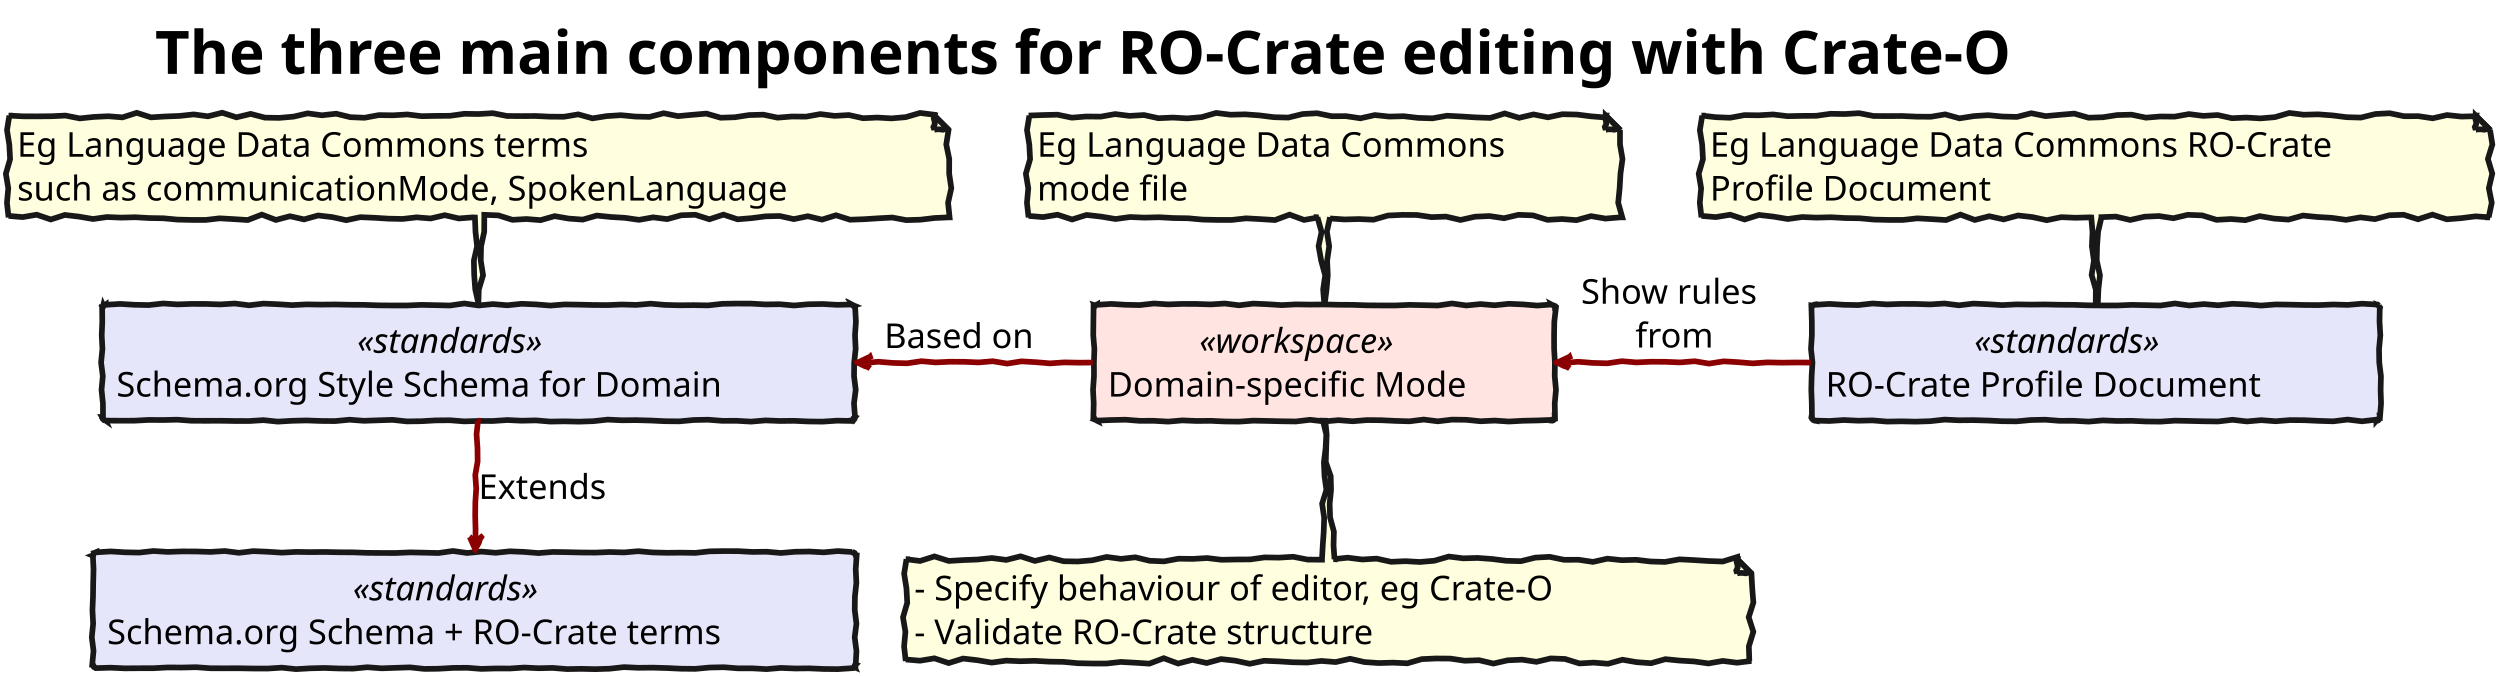
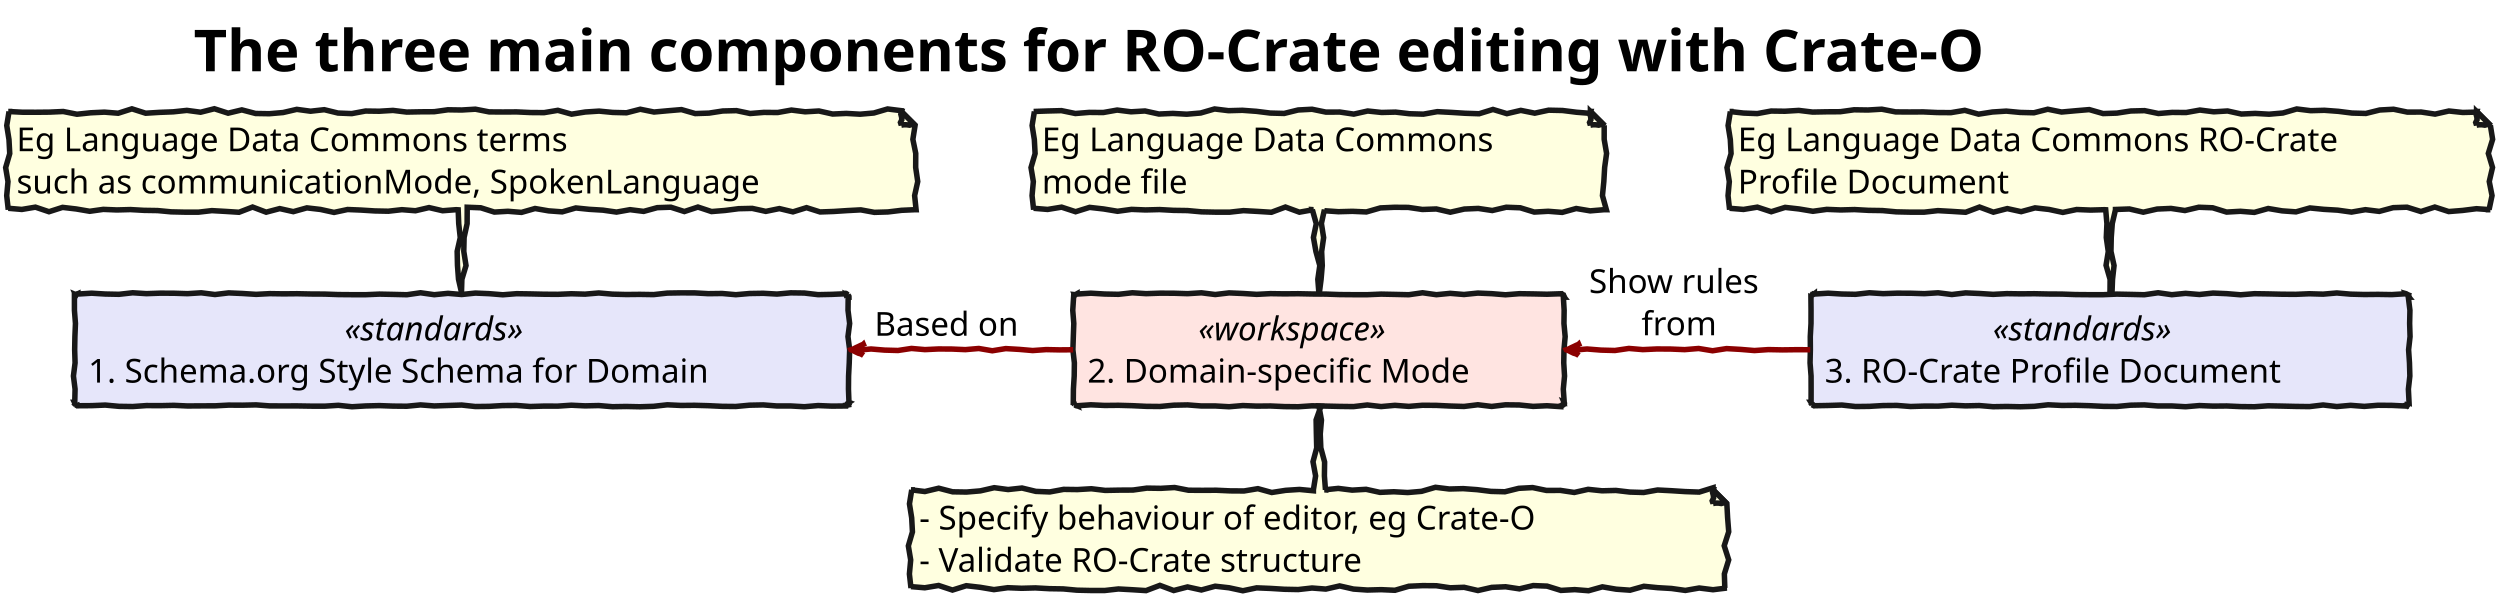
- <svg xmlns="http://www.w3.org/2000/svg" contentStyleType="text/css" height="473px" preserveAspectRatio="none" style="width:1750px;height:473px;background:#FFFFFF;" version="1.1" viewBox="0 0 1750 473" width="1750px" zoomAndPan="magnify">
+ <svg xmlns="http://www.w3.org/2000/svg" contentStyleType="text/css" height="433px" preserveAspectRatio="none" style="width:1814px;height:433px;background:#FFFFFF;" version="1.1" viewBox="0 0 1814 433" width="1814px" zoomAndPan="magnify">
  <defs />
  <g>
-     <text fill="#000000" font-family="Chalkduster" font-size="42" font-weight="bold" lengthAdjust="spacing" textLength="1519" x="108.5" y="51.721">The three main components for RO-Crate editing with Crate-O</text>
+     <text fill="#000000" font-family="Chalkduster" font-size="42" font-weight="bold" lengthAdjust="spacing" textLength="1519" x="140.5" y="51.721">The three main components for RO-Crate editing with Crate-O</text>
    <g id="elem_soss">
-       <polygon fill="#E6E6FA" points="74,213.151,74,213.361,84.038,212.737,94.077,213.344,104.115,213.551,114.154,212.438,124.192,213.073,134.231,212.725,144.269,212.768,154.308,213.083,164.346,212.46,174.385,213.705,184.423,212.521,194.462,212.953,204.5,213.583,214.538,213.065,224.577,213.219,234.615,213.119,244.654,213.33,254.692,213.39,264.731,213.737,274.769,213.822,284.808,213.83,294.846,213.406,304.885,213.615,314.923,213.853,324.962,212.43,335,213.83,345.038,212.855,355.077,213.685,365.115,212.656,375.154,213.083,385.192,213.893,395.231,213.102,405.269,213.256,415.308,213.49,425.346,213.567,435.385,213.147,445.423,213.438,455.462,212.579,465.5,213.435,475.538,213.699,485.577,213.596,495.615,213.764,505.654,212.668,515.692,212.499,525.731,212.53,535.769,213.092,545.808,212.955,555.846,213.833,565.885,212.976,575.923,212.808,585.962,213.379,596,213.151,595.915,212.946,596.287,213.138,596.79,213.644,597.116,213.725,597.508,213.963,597.768,213.883,597.669,213.842,598.013,214.278,598.242,214.666,598.062,214.884,598.324,215.285,598.5,215.651,598.626,215.651,599.152,225.184,598.496,234.716,598.963,244.249,597.946,253.781,597.823,263.313,599.004,272.846,597.783,282.378,598.5,291.911,598.657,291.976,598.417,292.291,598.125,292.584,597.952,292.926,598.056,293.384,597.768,293.679,597.73,293.586,597.49,294.007,596.99,293.801,596.786,294.308,596.415,294.413,596,294.411,596,294.656,585.962,294.458,575.923,295.137,565.885,295.024,555.846,294.58,545.808,294.679,535.769,294.281,525.731,295.127,515.692,294.566,505.654,294.583,495.615,293.803,485.577,294.006,475.538,294.942,465.5,294.841,455.462,294.368,445.423,294.089,435.385,294.192,425.346,293.725,415.308,294.826,405.269,295.15,395.231,294.937,385.192,295.106,375.154,294.274,365.115,294.498,355.077,294.023,345.038,294.695,335,294.658,324.962,294.963,314.923,294.181,304.885,294.276,294.846,294.854,284.808,294.978,274.769,293.898,264.731,294.217,254.692,294.56,244.654,293.8,234.615,294.764,224.577,294.669,214.538,294.31,204.5,294.553,194.462,295.139,184.423,294.098,174.385,294.726,164.346,294.697,154.308,294.527,144.269,294.552,134.231,294.524,124.192,293.787,114.154,294.01,104.115,293.949,94.077,294.475,84.038,294.499,74,294.411,74.021,294.461,73.609,294.175,73.284,294.097,72.924,293.935,72.659,294.003,72.232,293.679,72.364,293.733,71.936,293.263,71.917,292.962,71.615,292.544,71.735,292.301,71.5,291.911,72.109,291.911,72.045,282.378,71.064,272.846,71.964,263.313,70.757,253.781,71.7,244.249,71.201,234.716,71.597,225.184,71.5,215.651,71.574,215.682,71.792,215.358,71.571,214.852,72.086,214.651,72.141,214.26,72.232,213.883,72.278,213.993,72.681,213.967,72.94,213.592,73.315,213.498,73.674,213.363,74,213.151" style="stroke:#181818;stroke-width:4.0;" />
+       <polygon fill="#E6E6FA" points="56.5,213.151,56.5,213.361,66.446,212.737,76.393,213.344,86.339,213.551,96.286,212.438,106.232,213.073,116.179,212.725,126.125,212.768,136.071,213.083,146.018,212.46,155.964,213.705,165.911,212.521,175.857,212.953,185.804,213.583,195.75,213.065,205.696,213.219,215.643,213.119,225.589,213.33,235.536,213.39,245.482,213.737,255.429,213.822,265.375,213.83,275.321,213.406,285.268,213.615,295.214,213.853,305.161,212.43,315.107,213.83,325.054,212.855,335,213.685,344.946,212.656,354.893,213.083,364.839,213.893,374.786,213.102,384.732,213.256,394.679,213.49,404.625,213.567,414.571,213.147,424.518,213.438,434.464,212.579,444.411,213.435,454.357,213.699,464.304,213.596,474.25,213.764,484.196,212.668,494.143,212.499,504.089,212.53,514.036,213.092,523.982,212.955,533.929,213.833,543.875,212.976,553.821,212.808,563.768,213.379,573.714,212.484,583.661,212.632,593.607,213.8,603.554,213.587,613.5,213.151,613.594,213.377,613.812,213.198,614.248,213.542,614.636,213.772,614.854,213.591,615.268,213.883,615.238,213.871,615.453,214.253,615.761,214.674,615.706,214.944,615.996,215.357,616,215.651,615.446,215.651,615.323,225.184,616.504,234.716,615.283,244.249,616.509,253.781,616.207,263.313,615.732,272.846,615.646,282.378,616,291.911,616.141,291.969,615.761,292.226,615.889,292.693,615.39,292.901,615.604,293.404,615.268,293.679,615.33,293.828,614.946,293.901,614.567,293.986,614.3,294.342,613.932,294.453,613.5,294.411,613.5,294.58,603.554,294.679,593.607,294.281,583.661,295.127,573.714,294.566,563.768,294.583,553.821,293.803,543.875,294.006,533.929,294.942,523.982,294.841,514.036,294.368,504.089,294.089,494.143,294.192,484.196,293.725,474.25,294.826,464.304,295.15,454.357,294.937,444.411,295.106,434.464,294.274,424.518,294.498,414.571,294.023,404.625,294.695,394.679,294.658,384.732,294.963,374.786,294.181,364.839,294.276,354.893,294.854,344.946,294.978,335,293.898,325.054,294.217,315.107,294.56,305.161,293.8,295.214,294.764,285.268,294.669,275.321,294.31,265.375,294.553,255.429,295.139,245.482,294.098,235.536,294.726,225.589,294.697,215.643,294.527,205.696,294.552,195.75,294.524,185.804,293.787,175.857,294.01,165.911,293.949,155.964,294.475,146.018,294.499,136.071,294.573,126.125,294.12,116.179,294.343,106.232,294.291,96.286,294.988,86.339,294.837,76.393,293.925,66.446,294.338,56.5,294.411,56.426,294.233,56.183,294.353,55.87,294.305,55.509,294.139,55.03,293.691,54.732,293.679,54.875,293.738,54.357,293.23,54.501,292.997,54.201,292.58,54.176,292.277,54,291.911,54.24,291.911,54.472,282.378,53.28,272.846,54.475,263.313,54.178,253.781,54.355,244.249,54.748,234.716,54.005,225.184,54,215.651,54.054,215.673,54.212,215.325,54.354,214.969,54.439,214.59,54.805,214.328,54.732,213.883,54.654,213.696,55.158,213.911,55.36,213.398,55.724,213.278,56.152,213.31,56.5,213.151" style="stroke:#181818;stroke-width:4.0;" />
      <text fill="#000000" font-family="Chalkduster" font-size="24" font-style="italic" lengthAdjust="spacing" textLength="170" x="250" y="246.992">«standards»</text>
-       <text fill="#000000" font-family="Chalkduster" font-size="24" lengthAdjust="spacing" textLength="507" x="81.5" y="277.622">Schema.org Style Schema for Domain</text>
+       <text fill="#000000" font-family="Chalkduster" font-size="24" lengthAdjust="spacing" textLength="542" x="64" y="277.622">1. Schema.org Style Schema for Domain</text>
    </g>
-     <g id="elem_so">
-       <polygon fill="#E6E6FA" points="67.5,386.411,67.5,386.621,77.481,385.997,87.462,386.604,97.443,386.811,107.424,385.698,117.406,386.333,127.387,385.985,137.368,386.028,147.349,386.343,157.33,385.72,167.311,386.965,177.292,385.781,187.274,386.213,197.255,386.843,207.236,386.325,217.217,386.479,227.198,386.379,237.179,386.59,247.16,386.65,257.142,386.997,267.123,387.082,277.104,387.09,287.085,386.666,297.066,386.875,307.047,387.113,317.028,385.69,327.009,387.09,336.991,386.115,346.972,386.945,356.953,385.916,366.934,386.343,376.915,387.153,386.896,386.362,396.877,386.517,406.858,386.75,416.84,386.827,426.821,386.407,436.802,386.698,446.783,385.839,456.764,386.695,466.745,386.959,476.726,386.856,486.707,387.024,496.689,385.928,506.67,385.759,516.651,385.79,526.632,386.352,536.613,386.215,546.594,387.093,556.576,386.236,566.557,386.068,576.538,386.639,586.519,385.744,596.5,386.411,596.434,386.251,596.936,386.757,597.263,386.838,597.654,387.077,597.873,386.898,598.268,387.143,598.366,387.184,598.596,387.572,598.415,387.79,598.678,388.192,598.892,388.574,599,388.911,599.652,388.911,598.996,398.444,599.463,407.976,598.446,417.509,598.323,427.041,599.504,436.574,598.283,446.106,599.509,455.638,599,465.171,599.064,465.197,598.771,465.49,598.598,465.833,598.702,466.29,598.322,466.547,598.268,466.939,598.343,467.121,597.844,466.915,597.639,467.422,597.269,467.527,596.885,467.6,596.5,467.671,596.5,467.718,586.519,468.397,576.538,468.284,566.557,467.84,556.576,467.939,546.594,467.541,536.613,468.387,526.632,467.826,516.651,467.843,506.67,467.062,496.689,467.266,486.707,468.202,476.726,468.101,466.745,467.628,456.764,467.349,446.783,467.452,436.802,466.985,426.821,468.086,416.84,468.41,406.858,468.197,396.877,468.366,386.896,467.534,376.915,467.758,366.934,467.283,356.953,467.955,346.972,467.918,336.991,468.223,327.009,467.441,317.028,467.536,307.047,468.114,297.066,468.238,287.085,467.158,277.104,467.477,267.123,467.82,257.142,467.06,247.16,468.024,237.179,467.929,227.198,467.57,217.217,467.813,207.236,468.399,197.255,467.358,187.274,467.986,177.292,467.957,167.311,467.787,157.33,467.812,147.349,467.784,137.368,467.047,127.387,467.27,117.406,467.209,107.424,467.735,97.443,467.759,87.462,467.833,77.481,467.38,67.5,467.671,67.491,467.65,67.131,467.487,66.867,467.556,66.494,467.363,66.024,466.935,65.732,466.939,65.71,466.929,65.408,466.511,65.528,466.268,65.48,465.956,65.314,465.594,65,465.171,64.564,465.171,65.464,455.638,64.257,446.106,65.2,436.574,64.701,427.041,65.097,417.509,65.24,407.976,65.472,398.444,65,388.911,64.778,388.819,65.293,388.618,65.348,388.227,65.549,387.896,65.816,387.592,65.732,387.143,65.733,387.145,66.108,387.051,66.467,386.916,66.818,386.765,67.146,386.557,67.5,386.411" style="stroke:#181818;stroke-width:4.0;" />
-       <text fill="#000000" font-family="Chalkduster" font-size="24" font-style="italic" lengthAdjust="spacing" textLength="170" x="247" y="420.252">«standards»</text>
-       <text fill="#000000" font-family="Chalkduster" font-size="24" lengthAdjust="spacing" textLength="514" x="75" y="450.882">Schema.org Schema + RO-Crate terms</text>
-     </g>
-     <g id="elem_GMN5">
+     <g id="elem_GMN3">
      <path d="M6,80.891 L6.561,80.891 L4.895,91.071 L6.515,101.251 L7.066,111.431 L4.098,121.611 L5.793,131.791 L4.863,141.971 L6,152.151 L6,152.151 L6,151.128 L15.848,151.969 L25.697,150.307 L35.545,153.627 L45.394,150.47 L55.242,151.623 L65.091,153.303 L74.939,151.922 L84.788,152.333 L94.636,152.066 L104.485,152.627 L114.333,152.788 L124.182,153.713 L134.03,153.94 L143.879,153.962 L153.727,152.83 L163.576,153.387 L173.424,154.023 L183.273,150.228 L193.121,153.96 L202.97,151.36 L212.818,153.574 L222.667,150.831 L232.515,151.968 L242.364,154.128 L252.212,152.021 L262.061,152.432 L271.909,153.054 L281.758,153.261 L291.606,152.14 L301.454,152.917 L311.303,150.624 L321.151,152.909 L331,152.151 L332.459,152.247 L332.849,162.337 L333.964,172.475 L331.715,182.391 L331.931,192.47 L332.68,202.584 L335,212.801 L334.843,212.791 L335.144,202.658 L338.147,192.704 L336.535,182.445 L336.754,172.307 L338.941,162.299 L339,152.151 L339,150.373 L348.849,150.767 L358.697,153.881 L368.546,153.313 L378.394,154.109 L388.242,151.293 L398.091,153.002 L407.939,153.725 L417.788,150.891 L427.636,151.895 L437.485,152.487 L447.333,153.889 L457.182,152.14 L467.03,153.384 L476.879,150.674 L486.727,150.345 L496.576,153.494 L506.424,150.239 L516.273,153.508 L526.121,152.702 L535.97,151.436 L545.818,151.207 L555.667,153.374 L565.515,151.353 L575.364,153.729 L585.212,150.677 L595.061,153.797 L604.909,153.442 L614.758,152.804 L624.606,152.277 L634.455,154.089 L644.303,153.787 L654.152,152.602 L664,152.151 L664,152.151 L664.715,152.151 L663.653,141.941 L665.91,131.731 L664.413,121.521 L664.46,111.311 L662.378,101.101 L664,90.891 L663.745,90.636 L662.334,89.225 L660.27,87.161 L657.973,84.864 L655.798,82.689 L654,80.891 L654,80.307 L644.031,79.061 L634.062,81.997 L624.092,82.863 L614.123,82.295 L604.154,82.744 L594.185,80.527 L584.215,81.124 L574.246,79.858 L564.277,81.649 L554.308,81.549 L544.338,82.364 L534.369,80.279 L524.4,80.533 L514.431,82.074 L504.462,82.404 L494.492,79.524 L484.523,80.374 L474.554,81.289 L464.585,79.262 L454.615,81.834 L444.646,81.579 L434.677,80.623 L424.708,81.27 L414.738,82.834 L404.769,80.057 L394.8,81.731 L384.831,81.653 L374.861,81.2 L364.892,81.267 L354.923,81.194 L344.954,79.227 L334.985,79.822 L325.015,79.66 L315.046,81.061 L305.077,81.126 L295.108,81.323 L285.139,80.115 L275.169,80.711 L265.2,80.571 L255.231,82.429 L245.262,82.029 L235.292,79.596 L225.323,80.697 L215.354,79.352 L205.385,81.66 L195.415,82.514 L185.446,82.343 L175.477,79.73 L165.508,82.128 L155.538,78.91 L145.569,81.425 L135.6,80.093 L125.631,81.149 L115.662,81.532 L105.692,82.15 L95.723,78.971 L85.754,82.159 L75.785,81.366 L65.815,81.839 L55.846,82.885 L45.877,80.906 L35.908,81.359 L25.939,81.46 L15.969,81.417 L6,80.891 L6,80.891 " fill="#FFFFE0" style="stroke:#181818;stroke-width:4.0;" />
      <path d="M654,80.891 L654.187,80.891 L653.632,82.891 L654.172,84.891 L654.355,86.891 L653.366,88.891 L654,90.891 L654,90.822 L656,90.512 L658,90.55 L660,90.831 L662,90.277 L664,90.891 L664.348,91.239 L661.604,88.495 L659.876,86.767 L658.271,85.163 L655.946,82.837 L654,80.891 " fill="#FFFFE0" style="stroke:#181818;stroke-width:4.0;" />
      <text fill="#000000" font-family="Chalkduster" font-size="24" lengthAdjust="spacing" textLength="480" x="12" y="109.732">Eg Language Data Commons terms</text>
      <text fill="#000000" font-family="Chalkduster" font-size="24" lengthAdjust="spacing" textLength="637" x="12" y="140.362">such as communicationMode, SpokenLanguage</text>
    </g>
    <g id="elem_md">
-       <polygon fill="#FFE4E1" points="768,213.151,768,213.361,777.938,212.737,787.875,213.344,797.812,213.551,807.75,212.438,817.688,213.073,827.625,212.725,837.562,212.768,847.5,213.083,857.438,212.46,867.375,213.705,877.312,212.521,887.25,212.953,897.188,213.583,907.125,213.065,917.062,213.219,927,213.119,936.938,213.33,946.875,213.39,956.812,213.737,966.75,213.822,976.688,213.83,986.625,213.406,996.562,213.615,1006.5,213.853,1016.438,212.43,1026.375,213.83,1036.312,212.855,1046.25,213.685,1056.188,212.656,1066.125,213.083,1076.062,213.893,1086,213.151,1085.994,213.136,1086.367,213.33,1086.75,213.548,1087.114,213.719,1087.414,213.736,1087.768,213.883,1087.856,213.92,1087.738,214.164,1088.148,214.627,1088.376,215.014,1088.491,215.354,1088.5,215.651,1089.113,215.651,1088.017,225.184,1087.848,234.716,1087.879,244.249,1088.441,253.781,1088.303,263.313,1089.181,272.846,1088.325,282.378,1088.5,291.911,1088.394,291.867,1088.424,292.293,1088.002,292.533,1087.901,292.905,1088.114,293.408,1087.768,293.679,1087.823,293.813,1087.508,294.051,1087.02,293.872,1086.748,294.216,1086.429,294.446,1086,294.411,1086,293.938,1076.062,294.315,1066.125,294.537,1056.188,295.063,1046.25,294.407,1036.312,294.873,1026.375,293.857,1016.438,293.734,1006.5,294.914,996.562,293.694,986.625,294.92,976.688,294.618,966.75,294.143,956.812,294.057,946.875,294.87,936.938,294.111,927,295.003,917.062,293.858,907.125,295.028,897.188,294.895,887.25,294.656,877.312,294.458,867.375,295.137,857.438,295.024,847.5,294.58,837.562,294.679,827.625,294.281,817.688,295.127,807.75,294.566,797.812,294.583,787.875,293.803,777.938,294.006,768,294.411,768.068,294.574,767.701,294.397,767.287,294.105,766.898,293.872,766.558,293.758,766.232,293.679,766.021,293.591,766.213,293.378,766.167,293.066,765.955,292.685,765.861,292.353,765.5,291.911,765.363,291.911,765.587,282.378,765.112,272.846,765.784,263.313,765.747,253.781,766.052,244.249,765.27,234.716,765.366,225.184,765.5,215.651,765.637,215.708,765.821,215.37,765.635,214.879,765.88,214.566,766.132,214.256,766.232,213.883,766.154,213.695,766.631,213.846,766.972,213.67,767.28,213.413,767.665,213.341,768,213.151" style="stroke:#181818;stroke-width:4.0;" />
-       <text fill="#000000" font-family="Chalkduster" font-size="24" font-style="italic" lengthAdjust="spacing" textLength="175" x="839.5" y="246.992">«workspace»</text>
-       <text fill="#000000" font-family="Chalkduster" font-size="24" lengthAdjust="spacing" textLength="303" x="775.5" y="277.622">Domain-specific Mode</text>
+       <polygon fill="#FFE4E1" points="781.5,213.151,781.5,213.361,791.529,212.737,801.557,213.344,811.586,213.551,821.614,212.438,831.643,213.073,841.671,212.725,851.7,212.768,861.729,213.083,871.757,212.46,881.786,213.705,891.814,212.521,901.843,212.953,911.871,213.583,921.9,213.065,931.929,213.219,941.957,213.119,951.986,213.33,962.014,213.39,972.043,213.737,982.071,213.822,992.1,213.83,1002.129,213.406,1012.157,213.615,1022.186,213.853,1032.214,212.43,1042.243,213.83,1052.271,212.855,1062.3,213.685,1072.329,212.656,1082.357,213.083,1092.386,213.893,1102.414,213.102,1112.443,213.256,1122.471,213.49,1132.5,213.151,1132.553,213.279,1132.853,213.296,1133.244,213.532,1133.488,213.414,1133.95,213.825,1134.268,213.883,1134.437,213.953,1134.551,214.294,1134.749,214.669,1134.558,214.882,1134.653,215.214,1135,215.651,1134.379,215.651,1134.941,225.184,1134.803,234.716,1135.681,244.249,1134.825,253.781,1134.657,263.313,1135.228,272.846,1134.333,282.378,1135,291.911,1134.84,291.845,1135.053,292.347,1134.841,292.673,1134.787,293.065,1134.315,293.284,1134.268,293.679,1134.309,293.777,1133.989,294.007,1133.5,293.826,1133.195,294.088,1132.87,294.303,1132.5,294.411,1132.5,295.063,1122.471,294.407,1112.443,294.873,1102.414,293.857,1092.386,293.734,1082.357,294.914,1072.329,293.694,1062.3,294.92,1052.271,294.618,1042.243,294.143,1032.214,294.057,1022.186,294.87,1012.157,294.111,1002.129,295.003,992.1,293.858,982.071,295.028,972.043,294.895,962.014,294.656,951.986,294.458,941.957,295.137,931.929,295.024,921.9,294.58,911.871,294.679,901.843,294.281,891.814,295.127,881.786,294.566,871.757,294.583,861.729,293.803,851.7,294.006,841.671,294.942,831.643,294.841,821.614,294.368,811.586,294.089,801.557,294.192,791.529,293.725,781.5,294.411,781.553,294.538,781.241,294.492,780.86,294.28,780.528,294.185,780.068,293.783,779.732,293.679,779.759,293.69,779.466,293.276,779.527,293.008,779.369,292.649,779.317,292.335,779,291.911,778.77,291.911,778.866,282.378,779.443,272.846,779.567,263.313,778.487,253.781,778.806,244.249,779.149,234.716,778.389,225.184,779,215.651,779.109,215.696,779.226,215.331,779.262,214.931,779.483,214.609,779.81,214.33,779.732,213.883,779.692,213.787,780.126,213.834,780.476,213.679,780.808,213.48,781.164,213.341,781.5,213.151" style="stroke:#181818;stroke-width:4.0;" />
+       <text fill="#000000" font-family="Chalkduster" font-size="24" font-style="italic" lengthAdjust="spacing" textLength="175" x="869.5" y="246.992">«workspace»</text>
+       <text fill="#000000" font-family="Chalkduster" font-size="24" lengthAdjust="spacing" textLength="336" x="789" y="277.622">2. Domain-specific Mode</text>
    </g>
-     <g id="elem_GMN9">
-       <path d="M720,80.891 L720.561,80.891 L718.895,91.071 L720.515,101.251 L721.066,111.431 L718.098,121.611 L719.793,131.791 L718.863,141.971 L720,152.151 L720,152.151 L720,151.128 L730.15,151.969 L740.3,150.307 L750.45,153.627 L760.6,150.47 L770.75,151.623 L780.9,153.303 L791.05,151.922 L801.2,152.333 L811.35,152.066 L821.5,152.627 L831.65,152.788 L841.8,153.713 L851.95,153.94 L862.1,153.962 L872.25,152.83 L882.4,153.387 L892.55,154.023 L902.7,150.228 L912.85,153.96 L923,152.151 L922.211,152.099 L925.087,162.353 L923.016,172.281 L924.818,182.464 L927.64,192.714 L926.204,202.684 L927,212.801 L927.28,212.82 L928.568,202.752 L929.441,192.657 L928.99,182.475 L930.431,172.418 L928.81,162.159 L931,152.151 L931,152.909 L941.15,153.613 L951.3,153.336 L961.45,153.786 L971.6,150.863 L981.75,150.412 L991.9,150.494 L1002.05,151.994 L1012.2,151.627 L1022.35,153.968 L1032.5,151.685 L1042.65,151.236 L1052.8,152.76 L1062.95,150.373 L1073.1,150.767 L1083.25,153.881 L1093.4,153.313 L1103.55,154.109 L1113.7,151.293 L1123.85,153.002 L1134,152.151 L1134,152.151 L1135.574,152.151 L1132.74,141.941 L1133.744,131.731 L1134.336,121.521 L1135.738,111.311 L1133.989,101.101 L1134,90.891 L1134.291,91.182 L1131.652,88.543 L1129.574,86.466 L1128.316,85.208 L1125.549,82.441 L1124,80.891 L1124,82.248 L1113.9,81.442 L1103.8,80.177 L1093.7,79.948 L1083.6,82.115 L1073.5,80.093 L1063.4,82.469 L1053.3,79.417 L1043.2,82.538 L1033.1,82.183 L1023,81.544 L1012.9,81.017 L1002.8,82.829 L992.7,82.527 L982.6,81.343 L972.5,81.606 L962.4,80.544 L952.3,82.802 L942.2,81.304 L932.1,81.351 L922,79.269 L911.9,79.811 L901.8,82.306 L891.7,82.037 L881.6,80.777 L871.5,80.032 L861.4,80.307 L851.3,79.061 L841.2,81.997 L831.1,82.863 L821,82.295 L810.9,82.744 L800.8,80.527 L790.7,81.124 L780.6,79.858 L770.5,81.649 L760.4,81.549 L750.3,82.364 L740.2,80.279 L730.1,80.533 L720,80.891 L720,80.891 " fill="#FFFFE0" style="stroke:#181818;stroke-width:4.0;" />
-       <path d="M1124,80.891 L1124.187,80.891 L1123.632,82.891 L1124.172,84.891 L1124.355,86.891 L1123.366,88.891 L1124,90.891 L1124,90.822 L1126,90.512 L1128,90.55 L1130,90.831 L1132,90.277 L1134,90.891 L1134.348,91.239 L1131.604,88.495 L1129.876,86.767 L1128.272,85.163 L1125.946,82.837 L1124,80.891 " fill="#FFFFE0" style="stroke:#181818;stroke-width:4.0;" />
-       <text fill="#000000" font-family="Chalkduster" font-size="24" lengthAdjust="spacing" textLength="393" x="726" y="109.732">Eg Language Data Commons</text>
-       <text fill="#000000" font-family="Chalkduster" font-size="24" lengthAdjust="spacing" textLength="135" x="726" y="140.362">mode file</text>
+     <g id="elem_GMN7">
+       <path d="M750,80.891 L750.561,80.891 L748.895,91.071 L750.515,101.251 L751.066,111.431 L748.098,121.611 L749.793,131.791 L748.863,141.971 L750,152.151 L750,152.151 L750,151.128 L760.15,151.969 L770.3,150.307 L780.45,153.627 L790.6,150.47 L800.75,151.623 L810.9,153.303 L821.05,151.922 L831.2,152.333 L841.35,152.066 L851.5,152.627 L861.65,152.788 L871.8,153.713 L881.95,153.94 L892.1,153.962 L902.25,152.83 L912.4,153.387 L922.55,154.023 L932.7,150.228 L942.85,153.96 L953,152.151 L952.211,152.099 L955.087,162.353 L953.016,172.281 L954.818,182.464 L957.64,192.714 L956.204,202.684 L957,212.801 L957.28,212.82 L958.568,202.752 L959.441,192.657 L958.99,182.475 L960.431,172.418 L958.81,162.159 L961,152.151 L961,152.909 L971.15,153.613 L981.3,153.336 L991.45,153.786 L1001.6,150.863 L1011.75,150.412 L1021.9,150.494 L1032.05,151.994 L1042.2,151.627 L1052.35,153.968 L1062.5,151.685 L1072.65,151.236 L1082.8,152.76 L1092.95,150.373 L1103.1,150.767 L1113.25,153.881 L1123.4,153.313 L1133.55,154.109 L1143.7,151.293 L1153.85,153.002 L1164,152.151 L1164,152.151 L1165.574,152.151 L1162.74,141.941 L1163.744,131.731 L1164.336,121.521 L1165.738,111.311 L1163.989,101.101 L1164,90.891 L1164.291,91.182 L1161.652,88.543 L1159.574,86.466 L1158.316,85.208 L1155.549,82.441 L1154,80.891 L1154,82.248 L1143.9,81.442 L1133.8,80.177 L1123.7,79.948 L1113.6,82.115 L1103.5,80.093 L1093.4,82.469 L1083.3,79.417 L1073.2,82.538 L1063.1,82.183 L1053,81.544 L1042.9,81.017 L1032.8,82.829 L1022.7,82.527 L1012.6,81.343 L1002.5,81.606 L992.4,80.544 L982.3,82.802 L972.2,81.304 L962.1,81.351 L952,79.269 L941.9,79.811 L931.8,82.306 L921.7,82.037 L911.6,80.777 L901.5,80.032 L891.4,80.307 L881.3,79.061 L871.2,81.997 L861.1,82.863 L851,82.295 L840.9,82.744 L830.8,80.527 L820.7,81.124 L810.6,79.858 L800.5,81.649 L790.4,81.549 L780.3,82.364 L770.2,80.279 L760.1,80.533 L750,80.891 L750,80.891 " fill="#FFFFE0" style="stroke:#181818;stroke-width:4.0;" />
+       <path d="M1154,80.891 L1154.187,80.891 L1153.632,82.891 L1154.172,84.891 L1154.355,86.891 L1153.366,88.891 L1154,90.891 L1154,90.822 L1156,90.512 L1158,90.55 L1160,90.831 L1162,90.277 L1164,90.891 L1164.348,91.239 L1161.604,88.495 L1159.876,86.767 L1158.272,85.163 L1155.946,82.837 L1154,80.891 " fill="#FFFFE0" style="stroke:#181818;stroke-width:4.0;" />
+       <text fill="#000000" font-family="Chalkduster" font-size="24" lengthAdjust="spacing" textLength="393" x="756" y="109.732">Eg Language Data Commons</text>
+       <text fill="#000000" font-family="Chalkduster" font-size="24" lengthAdjust="spacing" textLength="135" x="756" y="140.362">mode file</text>
    </g>
-     <g id="elem_GMN12">
-       <path d="M634,391.411 L634.561,391.411 L632.895,401.591 L634.515,411.771 L635.066,421.951 L632.098,432.131 L633.793,442.311 L632.863,452.491 L634,462.671 L634,462.671 L634,461.648 L644.034,462.489 L654.068,460.827 L664.102,464.147 L674.136,460.99 L684.169,462.143 L694.203,463.823 L704.237,462.442 L714.271,462.853 L724.305,462.586 L734.339,463.147 L744.373,463.308 L754.407,464.233 L764.441,464.46 L774.475,464.482 L784.509,463.35 L794.542,463.907 L804.576,464.543 L814.61,460.748 L824.644,464.48 L834.678,461.88 L844.712,464.094 L854.746,461.351 L864.78,462.488 L874.814,464.648 L884.847,462.541 L894.881,462.952 L904.915,463.574 L914.949,463.781 L924.983,462.66 L935.017,463.437 L945.051,461.144 L955.085,463.429 L965.119,464.133 L975.153,463.856 L985.186,464.306 L995.22,461.383 L1005.254,460.932 L1015.288,461.014 L1025.322,462.514 L1035.356,462.147 L1045.39,464.488 L1055.424,462.205 L1065.458,461.756 L1075.492,463.279 L1085.525,460.893 L1095.559,461.286 L1105.593,464.401 L1115.627,463.833 L1125.661,464.63 L1135.695,461.813 L1145.729,463.522 L1155.763,464.245 L1165.797,461.411 L1175.831,462.415 L1185.864,463.007 L1195.898,464.409 L1205.932,462.66 L1215.966,463.904 L1226,462.671 L1226,462.671 L1224.523,462.671 L1224.194,452.461 L1227.343,442.251 L1224.088,432.041 L1227.357,421.831 L1226.551,411.621 L1226,401.411 L1225.832,401.243 L1223.778,399.189 L1222.288,397.7 L1219.812,395.223 L1218.372,393.783 L1216,391.411 L1216,389.937 L1205.907,393.058 L1195.814,392.703 L1185.72,392.064 L1175.627,391.537 L1165.534,393.349 L1155.441,393.047 L1145.348,391.863 L1135.254,392.126 L1125.161,391.064 L1115.068,393.322 L1104.975,391.824 L1094.881,391.871 L1084.788,389.789 L1074.695,390.331 L1064.602,392.827 L1054.509,392.557 L1044.415,391.297 L1034.322,390.552 L1024.229,390.827 L1014.136,389.581 L1004.043,392.517 L993.949,393.383 L983.856,392.815 L973.763,393.264 L963.67,391.047 L953.576,391.644 L943.483,390.378 L933.39,391.411 L934.146,391.456 L933.478,381.759 L933.722,372.115 L931.072,362.302 L930.756,352.626 L931.726,343.026 L931.486,333.354 L928.043,323.494 L928.322,313.853 L928.666,304.216 L927.7,294.501 L926.072,294.462 L928.411,304.215 L927.926,313.9 L926.738,323.568 L927.155,333.274 L928.488,343.002 L925.48,352.627 L926.923,362.358 L926.614,372.047 L925.93,381.728 L925.39,391.411 L925.39,391.787 L915.342,391.714 L905.294,389.747 L895.246,390.342 L885.198,390.18 L875.15,391.581 L865.102,391.646 L855.054,391.842 L845.007,390.635 L834.959,391.231 L824.911,391.091 L814.863,392.949 L804.815,392.549 L794.767,390.116 L784.719,391.217 L774.671,389.872 L764.623,392.18 L754.575,393.034 L744.527,392.863 L734.479,390.25 L724.431,392.648 L714.383,389.43 L704.336,391.945 L694.288,390.613 L684.24,391.669 L674.192,392.052 L664.144,392.67 L654.096,389.491 L644.048,392.679 L634,391.411 L634,391.411 " fill="#FFFFE0" style="stroke:#181818;stroke-width:4.0;" />
-       <path d="M1216,391.411 L1216.187,391.411 L1215.632,393.411 L1216.172,395.411 L1216.355,397.411 L1215.366,399.411 L1216,401.411 L1216,401.342 L1218,401.032 L1220,401.07 L1222,401.351 L1224,400.797 L1226,401.411 L1226.348,401.759 L1223.604,399.015 L1221.876,397.287 L1220.272,395.683 L1217.946,393.357 L1216,391.411 " fill="#FFFFE0" style="stroke:#181818;stroke-width:4.0;" />
-       <text fill="#000000" font-family="Chalkduster" font-size="24" lengthAdjust="spacing" textLength="571" x="640" y="420.252">- Specify behaviour of editor, eg Crate-O</text>
-       <text fill="#000000" font-family="Chalkduster" font-size="24" lengthAdjust="spacing" textLength="416" x="640" y="450.882">- Validate RO-Crate structure</text>
+     <g id="elem_GMN10">
+       <path d="M661,355.411 L661.561,355.411 L659.895,365.591 L661.515,375.771 L662.066,385.951 L659.098,396.131 L660.793,406.311 L659.863,416.491 L661,426.671 L661,426.671 L661,425.648 L671.034,426.489 L681.068,424.827 L691.102,428.147 L701.136,424.99 L711.169,426.143 L721.203,427.823 L731.237,426.442 L741.271,426.853 L751.305,426.586 L761.339,427.147 L771.373,427.308 L781.407,428.233 L791.441,428.46 L801.475,428.482 L811.509,427.35 L821.542,427.907 L831.576,428.543 L841.61,424.748 L851.644,428.48 L861.678,425.88 L871.712,428.094 L881.746,425.351 L891.78,426.488 L901.814,428.648 L911.847,426.541 L921.881,426.952 L931.915,427.574 L941.949,427.781 L951.983,426.66 L962.017,427.437 L972.051,425.144 L982.085,427.429 L992.119,428.133 L1002.153,427.856 L1012.186,428.306 L1022.22,425.383 L1032.254,424.932 L1042.288,425.014 L1052.322,426.514 L1062.356,426.147 L1072.39,428.488 L1082.424,426.205 L1092.458,425.756 L1102.492,427.279 L1112.525,424.893 L1122.559,425.286 L1132.593,428.401 L1142.627,427.833 L1152.661,428.63 L1162.695,425.813 L1172.729,427.522 L1182.763,428.245 L1192.797,425.411 L1202.831,426.415 L1212.864,427.007 L1222.898,428.409 L1232.932,426.66 L1242.966,427.904 L1253,426.671 L1253,426.671 L1251.523,426.671 L1251.194,416.461 L1254.343,406.251 L1251.088,396.041 L1254.357,385.831 L1253.551,375.621 L1253,365.411 L1252.832,365.243 L1250.778,363.189 L1249.288,361.7 L1246.812,359.223 L1245.372,357.783 L1243,355.411 L1243,353.937 L1232.929,357.058 L1222.857,356.703 L1212.786,356.064 L1202.714,355.537 L1192.643,357.349 L1182.571,357.047 L1172.5,355.863 L1162.429,356.126 L1152.357,355.064 L1142.286,357.322 L1132.214,355.824 L1122.143,355.871 L1112.071,353.789 L1102,354.331 L1091.929,356.827 L1081.857,356.557 L1071.786,355.297 L1061.714,354.552 L1051.643,354.827 L1041.571,353.581 L1031.5,356.517 L1021.429,357.383 L1011.357,356.815 L1001.286,357.264 L991.214,355.047 L981.143,355.644 L971.071,354.378 L961,355.411 L961.756,355.461 L960.99,345.324 L961.136,335.248 L958.389,324.981 L957.976,314.868 L958.847,304.839 L957,294.631 L958.51,294.731 L954.97,304.671 L955.151,314.857 L955.397,325.047 L952.708,335.044 L954.607,345.343 L953,355.411 L953,356.099 L942.931,355.142 L932.862,355.791 L922.793,357.354 L912.724,354.577 L902.655,356.251 L892.586,356.173 L882.517,355.72 L872.448,355.787 L862.379,355.714 L852.31,353.747 L842.241,354.342 L832.172,354.18 L822.103,355.581 L812.034,355.646 L801.966,355.842 L791.897,354.635 L781.828,355.231 L771.759,355.091 L761.69,356.949 L751.621,356.549 L741.552,354.116 L731.483,355.217 L721.414,353.872 L711.345,356.18 L701.276,357.034 L691.207,356.863 L681.138,354.25 L671.069,356.648 L661,355.411 L661,355.411 " fill="#FFFFE0" style="stroke:#181818;stroke-width:4.0;" />
+       <path d="M1243,355.411 L1243.187,355.411 L1242.632,357.411 L1243.172,359.411 L1243.355,361.411 L1242.366,363.411 L1243,365.411 L1243,365.342 L1245,365.032 L1247,365.07 L1249,365.351 L1251,364.797 L1253,365.411 L1253.348,365.759 L1250.604,363.015 L1248.876,361.287 L1247.272,359.683 L1244.946,357.357 L1243,355.411 " fill="#FFFFE0" style="stroke:#181818;stroke-width:4.0;" />
+       <text fill="#000000" font-family="Chalkduster" font-size="24" lengthAdjust="spacing" textLength="571" x="667" y="384.252">- Specify behaviour of editor, eg Crate-O</text>
+       <text fill="#000000" font-family="Chalkduster" font-size="24" lengthAdjust="spacing" textLength="416" x="667" y="414.882">- Validate RO-Crate structure</text>
    </g>
    <g id="elem_pf">
-       <polygon fill="#E6E6FA" points="1270.5,213.151,1270.5,213.361,1280.577,212.737,1290.654,213.344,1300.731,213.551,1310.808,212.438,1320.885,213.073,1330.961,212.725,1341.039,212.768,1351.115,213.083,1361.192,212.46,1371.269,213.705,1381.346,212.521,1391.423,212.953,1401.5,213.583,1411.577,213.065,1421.654,213.219,1431.731,213.119,1441.808,213.33,1451.885,213.39,1461.961,213.737,1472.039,213.822,1482.115,213.83,1492.192,213.406,1502.269,213.615,1512.346,213.853,1522.423,212.43,1532.5,213.83,1542.577,212.855,1552.654,213.685,1562.731,212.656,1572.808,213.083,1582.885,213.893,1592.961,213.102,1603.039,213.256,1613.115,213.49,1623.192,213.567,1633.269,213.147,1643.346,213.438,1653.423,212.579,1663.5,213.151,1663.536,213.239,1663.924,213.466,1664.264,213.581,1664.639,213.779,1664.853,213.588,1665.268,213.883,1665.067,213.8,1665.223,214.158,1665.543,214.583,1665.647,214.919,1666.063,215.385,1666,215.651,1665.825,215.651,1665.657,225.184,1666.228,234.716,1665.333,244.249,1665.481,253.781,1666.649,263.313,1666.436,272.846,1666.735,282.378,1666,291.911,1665.901,291.87,1665.952,292.305,1665.889,292.693,1665.415,292.911,1665.385,293.313,1665.268,293.679,1665.284,293.717,1664.997,294.026,1664.56,293.97,1664.266,294.26,1663.783,294.094,1663.5,294.411,1663.5,293.734,1653.423,294.914,1643.346,293.694,1633.269,294.92,1623.192,294.618,1613.115,294.143,1603.039,294.057,1592.961,294.87,1582.885,294.111,1572.808,295.003,1562.731,293.858,1552.654,295.028,1542.577,294.895,1532.5,294.656,1522.423,294.458,1512.346,295.137,1502.269,295.024,1492.192,294.58,1482.115,294.679,1472.039,294.281,1461.961,295.127,1451.885,294.566,1441.808,294.583,1431.731,293.803,1421.654,294.006,1411.577,294.942,1401.5,294.841,1391.423,294.368,1381.346,294.089,1371.269,294.192,1361.192,293.725,1351.115,294.826,1341.039,295.15,1330.961,294.937,1320.885,295.106,1310.808,294.274,1300.731,294.498,1290.654,294.023,1280.577,294.695,1270.5,294.411,1270.532,294.487,1270.217,294.435,1269.764,294.047,1269.422,293.93,1269.142,293.962,1268.732,293.679,1268.907,293.751,1268.428,293.26,1268.38,292.947,1268.339,292.637,1267.958,292.187,1268,291.911,1268.353,291.911,1268.258,282.378,1267.899,272.846,1268.142,263.313,1268.729,253.781,1267.687,244.249,1268.315,234.716,1268.286,225.184,1268,215.651,1268.036,215.666,1268.19,215.316,1268.328,214.958,1268.247,214.511,1268.462,214.186,1268.732,213.883,1268.673,213.741,1269.094,213.757,1269.451,213.618,1269.813,213.494,1270.109,213.208,1270.5,213.151" style="stroke:#181818;stroke-width:4.0;" />
-       <text fill="#000000" font-family="Chalkduster" font-size="24" font-style="italic" lengthAdjust="spacing" textLength="170" x="1382" y="246.992">«standards»</text>
-       <text fill="#000000" font-family="Chalkduster" font-size="24" lengthAdjust="spacing" textLength="378" x="1278" y="277.622">RO-Crate Profile Document</text>
+       <polygon fill="#E6E6FA" points="1316.5,213.151,1316.5,213.361,1326.477,212.737,1336.454,213.344,1346.43,213.551,1356.407,212.438,1366.384,213.073,1376.361,212.725,1386.337,212.768,1396.314,213.083,1406.291,212.46,1416.267,213.705,1426.244,212.521,1436.221,212.953,1446.198,213.583,1456.174,213.065,1466.151,213.219,1476.128,213.119,1486.105,213.33,1496.081,213.39,1506.058,213.737,1516.035,213.822,1526.012,213.83,1535.988,213.406,1545.965,213.615,1555.942,213.853,1565.919,212.43,1575.895,213.83,1585.872,212.855,1595.849,213.685,1605.826,212.656,1615.802,213.083,1625.779,213.893,1635.756,213.102,1645.733,213.256,1655.709,213.49,1665.686,213.567,1675.663,213.147,1685.639,213.438,1695.616,212.579,1705.593,213.435,1715.57,213.699,1725.546,213.596,1735.523,213.764,1745.5,213.151,1745.438,213.002,1745.77,213.097,1746.128,213.253,1746.553,213.572,1746.889,213.676,1747.268,213.883,1747.478,213.97,1747.36,214.215,1747.455,214.547,1747.777,214.973,1747.648,215.213,1748,215.651,1747.481,215.651,1748.649,225.184,1748.436,234.716,1748.735,244.249,1747.678,253.781,1748.319,263.313,1748.59,272.846,1747.528,282.378,1748,291.911,1747.97,291.899,1747.892,292.281,1747.908,292.701,1747.559,292.971,1747.557,293.384,1747.268,293.679,1747.197,293.508,1746.828,293.616,1746.625,294.127,1746.116,293.897,1745.918,294.421,1745.5,294.411,1745.5,294.618,1735.523,294.143,1725.546,294.057,1715.57,294.87,1705.593,294.111,1695.616,295.003,1685.639,293.858,1675.663,295.028,1665.686,294.895,1655.709,294.656,1645.733,294.458,1635.756,295.137,1625.779,295.024,1615.802,294.58,1605.826,294.679,1595.849,294.281,1585.872,295.127,1575.895,294.566,1565.919,294.583,1555.942,293.803,1545.965,294.006,1535.988,294.942,1526.012,294.841,1516.035,294.368,1506.058,294.089,1496.081,294.192,1486.105,293.725,1476.128,294.826,1466.151,295.15,1456.174,294.937,1446.198,295.106,1436.221,294.274,1426.244,294.498,1416.267,294.023,1406.291,294.695,1396.314,294.658,1386.337,294.963,1376.361,294.181,1366.384,294.276,1356.407,294.854,1346.43,294.978,1336.454,293.898,1326.477,294.217,1316.5,294.411,1316.519,294.457,1316.069,294.076,1315.838,294.227,1315.472,294.051,1315.073,293.794,1314.732,293.679,1314.776,293.697,1314.81,293.418,1314.343,292.932,1314.39,292.658,1314.234,292.301,1314,291.911,1314.116,291.911,1314.141,282.378,1314.113,272.846,1313.376,263.313,1313.599,253.781,1313.539,244.249,1314.064,234.716,1314.088,225.184,1314,215.651,1314.05,215.672,1314.057,215.261,1314.272,214.935,1314.402,214.575,1314.763,214.31,1314.732,213.883,1314.787,214.015,1315.024,213.587,1315.43,213.568,1315.719,213.266,1316.183,213.386,1316.5,213.151" style="stroke:#181818;stroke-width:4.0;" />
+       <text fill="#000000" font-family="Chalkduster" font-size="24" font-style="italic" lengthAdjust="spacing" textLength="170" x="1446" y="246.992">«standards»</text>
+       <text fill="#000000" font-family="Chalkduster" font-size="24" lengthAdjust="spacing" textLength="414" x="1324" y="277.622">3. RO-Crate Profile Document</text>
    </g>
-     <g id="elem_GMN19">
-       <path d="M1191,80.891 L1191.561,80.891 L1189.895,91.071 L1191.515,101.251 L1192.066,111.431 L1189.098,121.611 L1190.793,131.791 L1189.863,141.971 L1191,152.151 L1191,152.151 L1191,151.128 L1201.074,151.969 L1211.148,150.307 L1221.222,153.627 L1231.296,150.47 L1241.37,151.623 L1251.444,153.303 L1261.518,151.922 L1271.593,152.333 L1281.667,152.066 L1291.741,152.627 L1301.815,152.788 L1311.889,153.713 L1321.963,153.94 L1332.037,153.962 L1342.111,152.83 L1352.185,153.387 L1362.259,154.023 L1372.333,150.228 L1382.407,153.96 L1392.482,151.36 L1402.556,153.574 L1412.63,150.831 L1422.704,151.968 L1432.778,154.128 L1442.852,152.021 L1452.926,152.432 L1463,152.151 L1463.901,152.21 L1464.774,162.332 L1464.323,172.367 L1465.764,182.526 L1464.143,192.484 L1467.09,202.743 L1467,212.801 L1468.459,212.897 L1468.85,202.771 L1469.965,192.692 L1467.715,182.391 L1467.931,172.253 L1468.68,162.15 L1471,152.151 L1471,151.994 L1481.074,151.627 L1491.148,153.968 L1501.222,151.685 L1511.296,151.236 L1521.37,152.76 L1531.444,150.373 L1541.518,150.767 L1551.593,153.881 L1561.667,153.313 L1571.741,154.109 L1581.815,151.293 L1591.889,153.002 L1601.963,153.725 L1612.037,150.891 L1622.111,151.895 L1632.185,152.487 L1642.259,153.889 L1652.333,152.14 L1662.407,153.384 L1672.482,150.674 L1682.556,150.345 L1692.63,153.494 L1702.704,150.239 L1712.778,153.508 L1722.852,152.702 L1732.926,151.436 L1743,152.151 L1743,152.151 L1742.057,152.151 L1744.223,141.941 L1742.202,131.731 L1744.578,121.521 L1741.526,111.311 L1744.647,101.101 L1743,90.891 L1743.304,91.196 L1741.154,89.045 L1739.03,86.921 L1737.457,85.348 L1735.386,83.277 L1733,80.891 L1733,81.343 L1722.963,81.606 L1712.926,80.544 L1702.889,82.802 L1692.852,81.304 L1682.815,81.351 L1672.778,79.269 L1662.741,79.811 L1652.704,82.306 L1642.667,82.037 L1632.63,80.777 L1622.593,80.032 L1612.556,80.307 L1602.518,79.061 L1592.482,81.997 L1582.444,82.863 L1572.407,82.295 L1562.37,82.744 L1552.333,80.527 L1542.296,81.124 L1532.259,79.858 L1522.222,81.649 L1512.185,81.549 L1502.148,82.364 L1492.111,80.279 L1482.074,80.533 L1472.037,82.074 L1462,82.404 L1451.963,79.524 L1441.926,80.374 L1431.889,81.289 L1421.852,79.262 L1411.815,81.834 L1401.778,81.579 L1391.741,80.623 L1381.704,81.27 L1371.667,82.834 L1361.63,80.057 L1351.593,81.731 L1341.556,81.653 L1331.518,81.2 L1321.482,81.267 L1311.444,81.194 L1301.407,79.227 L1291.37,79.822 L1281.333,79.66 L1271.296,81.061 L1261.259,81.126 L1251.222,81.323 L1241.185,80.115 L1231.148,80.711 L1221.111,80.571 L1211.074,82.429 L1201.037,82.029 L1191,80.891 L1191,80.891 " fill="#FFFFE0" style="stroke:#181818;stroke-width:4.0;" />
-       <path d="M1733,80.891 L1733.187,80.891 L1732.632,82.891 L1733.172,84.891 L1733.355,86.891 L1732.366,88.891 L1733,90.891 L1733,90.822 L1735,90.512 L1737,90.55 L1739,90.831 L1741,90.277 L1743,90.891 L1743.348,91.239 L1740.604,88.495 L1738.876,86.767 L1737.272,85.163 L1734.946,82.837 L1733,80.891 " fill="#FFFFE0" style="stroke:#181818;stroke-width:4.0;" />
-       <text fill="#000000" font-family="Chalkduster" font-size="24" lengthAdjust="spacing" textLength="531" x="1197" y="109.732">Eg Language Data Commons RO-Crate</text>
-       <text fill="#000000" font-family="Chalkduster" font-size="24" lengthAdjust="spacing" textLength="240" x="1197" y="140.362">Profile Document</text>
-     </g>
-     <g id="link_soss_so">
-       <path d="M334.3,294.501 L334.58,294.506 L333.582,303.991 L334.227,313.506 L334.336,323.01 L332.687,332.485 L333.369,341.999 L332.738,351.491 L332.63,360.992 L332.885,370.5 L332.81,380.001 " fill="none" style="stroke:#8B0000;stroke-width:4.0;" />
-       <polygon fill="#8B0000" points="332.7,384.941,332.764,384.971,333.406,383.097,334.42,381.396,335.313,379.639,335.807,377.697,336.854,376.011,336.836,375.992,335.941,376.695,335.138,377.491,334.397,378.353,333.439,378.99,332.786,379.942,332.918,380.07,331.848,378.982,331.166,378.269,330.531,377.601,329.62,376.668,328.855,375.874,328.876,375.883,329.614,377.683,330.448,379.524,331.235,381.345,332.111,383.204,332.7,384.941" style="stroke:#8B0000;stroke-width:4.0;" />
-       <text fill="#000000" font-family="Chalkduster" font-size="24" lengthAdjust="spacing" textLength="108" x="335" y="349.252">Extends</text>
+     <g id="elem_GMN17">
+       <path d="M1255,80.891 L1255.561,80.891 L1253.895,91.071 L1255.515,101.251 L1256.066,111.431 L1253.098,121.611 L1254.793,131.791 L1253.863,141.971 L1255,152.151 L1255,152.151 L1255,151.128 L1265.074,151.969 L1275.148,150.307 L1285.222,153.627 L1295.296,150.47 L1305.37,151.623 L1315.444,153.303 L1325.518,151.922 L1335.593,152.333 L1345.667,152.066 L1355.741,152.627 L1365.815,152.788 L1375.889,153.713 L1385.963,153.94 L1396.037,153.962 L1406.111,152.83 L1416.185,153.387 L1426.259,154.023 L1436.333,150.228 L1446.407,153.96 L1456.482,151.36 L1466.556,153.574 L1476.63,150.831 L1486.704,151.968 L1496.778,154.128 L1506.852,152.021 L1516.926,152.432 L1527,152.151 L1527.901,152.21 L1528.774,162.332 L1528.323,172.367 L1529.764,182.526 L1528.143,192.484 L1531.09,202.743 L1531,212.801 L1532.459,212.897 L1532.85,202.771 L1533.965,192.692 L1531.715,182.391 L1531.931,172.253 L1532.68,162.15 L1535,152.151 L1535,151.994 L1545.074,151.627 L1555.148,153.968 L1565.222,151.685 L1575.296,151.236 L1585.37,152.76 L1595.444,150.373 L1605.518,150.767 L1615.593,153.881 L1625.667,153.313 L1635.741,154.109 L1645.815,151.293 L1655.889,153.002 L1665.963,153.725 L1676.037,150.891 L1686.111,151.895 L1696.185,152.487 L1706.259,153.889 L1716.333,152.14 L1726.407,153.384 L1736.482,150.674 L1746.556,150.345 L1756.63,153.494 L1766.704,150.239 L1776.778,153.508 L1786.852,152.702 L1796.926,151.436 L1807,152.151 L1807,152.151 L1806.057,152.151 L1808.223,141.941 L1806.202,131.731 L1808.578,121.521 L1805.526,111.311 L1808.647,101.101 L1807,90.891 L1807.304,91.196 L1805.154,89.045 L1803.03,86.921 L1801.457,85.348 L1799.386,83.277 L1797,80.891 L1797,81.343 L1786.963,81.606 L1776.926,80.544 L1766.889,82.802 L1756.852,81.304 L1746.815,81.351 L1736.778,79.269 L1726.741,79.811 L1716.704,82.306 L1706.667,82.037 L1696.63,80.777 L1686.593,80.032 L1676.556,80.307 L1666.518,79.061 L1656.482,81.997 L1646.444,82.863 L1636.407,82.295 L1626.37,82.744 L1616.333,80.527 L1606.296,81.124 L1596.259,79.858 L1586.222,81.649 L1576.185,81.549 L1566.148,82.364 L1556.111,80.279 L1546.074,80.533 L1536.037,82.074 L1526,82.404 L1515.963,79.524 L1505.926,80.374 L1495.889,81.289 L1485.852,79.262 L1475.815,81.834 L1465.778,81.579 L1455.741,80.623 L1445.704,81.27 L1435.667,82.834 L1425.63,80.057 L1415.593,81.731 L1405.556,81.653 L1395.518,81.2 L1385.482,81.267 L1375.444,81.194 L1365.407,79.227 L1355.37,79.822 L1345.333,79.66 L1335.296,81.061 L1325.259,81.126 L1315.222,81.323 L1305.185,80.115 L1295.148,80.711 L1285.111,80.571 L1275.074,82.429 L1265.037,82.029 L1255,80.891 L1255,80.891 " fill="#FFFFE0" style="stroke:#181818;stroke-width:4.0;" />
+       <path d="M1797,80.891 L1797.187,80.891 L1796.632,82.891 L1797.172,84.891 L1797.355,86.891 L1796.366,88.891 L1797,90.891 L1797,90.822 L1799,90.512 L1801,90.55 L1803,90.831 L1805,90.277 L1807,90.891 L1807.348,91.239 L1804.604,88.495 L1802.876,86.767 L1801.272,85.163 L1798.946,82.837 L1797,80.891 " fill="#FFFFE0" style="stroke:#181818;stroke-width:4.0;" />
+       <text fill="#000000" font-family="Chalkduster" font-size="24" lengthAdjust="spacing" textLength="531" x="1261" y="109.732">Eg Language Data Commons RO-Crate</text>
+       <text fill="#000000" font-family="Chalkduster" font-size="24" lengthAdjust="spacing" textLength="240" x="1261" y="140.362">Profile Document</text>
    </g>
    <g id="link_md_pf">
-       <path d="M1094.61,253.781 L1094.61,254.061 L1104.785,253.229 L1114.961,254.039 L1125.136,254.314 L1135.311,252.83 L1145.486,253.678 L1155.662,253.213 L1165.837,253.27 L1176.012,253.69 L1186.188,252.859 L1196.363,254.519 L1206.538,252.941 L1216.714,253.518 L1226.889,254.357 L1237.064,253.667 L1247.239,253.872 L1257.415,253.739 L1267.59,253.781 " fill="none" style="stroke:#8B0000;stroke-width:4.0;" />
-       <polygon fill="#8B0000" points="1089.65,253.781,1089.678,253.845,1091.394,254.455,1093.276,255.44,1095.104,256.303,1096.753,256.764,1098.65,257.781,1098.632,257.763,1097.749,256.881,1096.96,256.091,1096.234,255.365,1095.287,254.418,1094.65,253.781,1094.781,253.912,1095.301,252.833,1096.203,252.135,1097.152,251.483,1097.83,250.561,1098.65,249.781,1098.659,249.802,1096.846,250.571,1095.074,251.435,1093.282,252.254,1091.529,253.16,1089.65,253.781" style="stroke:#8B0000;stroke-width:4.0;" />
-       <text fill="#000000" font-family="Chalkduster" font-size="24" lengthAdjust="spacing" textLength="143" x="1106.75" y="212.622">Show rules</text>
-       <text fill="#000000" font-family="Chalkduster" font-size="24" lengthAdjust="spacing" textLength="67" x="1144.75" y="243.252">from</text>
+       <path d="M1141.44,253.781 L1141.44,254.061 L1151.561,253.229 L1161.682,254.039 L1171.803,254.314 L1181.925,252.83 L1192.046,253.678 L1202.167,253.213 L1212.288,253.27 L1222.409,253.69 L1232.531,252.859 L1242.652,254.519 L1252.773,252.941 L1262.894,253.518 L1273.015,254.357 L1283.137,253.667 L1293.258,253.872 L1303.379,253.739 L1313.5,253.781 " fill="none" style="stroke:#8B0000;stroke-width:4.0;" />
+       <polygon fill="#8B0000" points="1136.47,253.781,1136.498,253.845,1138.214,254.455,1140.096,255.44,1141.924,256.303,1143.573,256.764,1145.47,257.781,1145.452,257.763,1144.57,256.881,1143.78,256.091,1143.054,255.365,1142.107,254.418,1141.47,253.781,1141.601,253.912,1142.121,252.833,1143.023,252.135,1143.972,251.483,1144.65,250.561,1145.47,249.781,1145.479,249.802,1143.666,250.571,1141.894,251.435,1140.102,252.254,1138.349,253.16,1136.47,253.781" style="stroke:#8B0000;stroke-width:4.0;" />
+       <text fill="#000000" font-family="Chalkduster" font-size="24" lengthAdjust="spacing" textLength="143" x="1153" y="212.622">Show rules</text>
+       <text fill="#000000" font-family="Chalkduster" font-size="24" lengthAdjust="spacing" textLength="67" x="1191" y="243.252">from</text>
    </g>
    <g id="link_soss_md">
-       <path d="M604.94,253.781 L604.94,254.061 L614.947,253.229 L624.954,254.039 L634.961,254.314 L644.967,252.83 L654.974,253.678 L664.981,253.213 L674.988,253.27 L684.995,253.69 L695.002,252.859 L705.009,254.519 L715.016,252.941 L725.023,253.518 L735.029,254.357 L745.036,253.667 L755.043,253.872 L765.05,253.781 " fill="none" style="stroke:#8B0000;stroke-width:4.0;" />
-       <polygon fill="#8B0000" points="599.97,253.781,599.999,253.845,601.714,254.455,603.596,255.44,605.424,256.303,607.073,256.764,608.97,257.781,608.952,257.763,608.069,256.881,607.28,256.091,606.554,255.365,605.607,254.418,604.97,253.781,605.101,253.912,605.621,252.833,606.523,252.135,607.472,251.483,608.15,250.561,608.97,249.781,608.979,249.802,607.166,250.571,605.394,251.435,603.602,252.254,601.849,253.16,599.97,253.781" style="stroke:#8B0000;stroke-width:4.0;" />
-       <text fill="#000000" font-family="Chalkduster" font-size="24" lengthAdjust="spacing" textLength="126" x="619" y="243.622">Based on</text>
+       <path d="M622.25,253.781 L622.25,254.061 L632.026,253.229 L641.801,254.039 L651.577,254.314 L661.352,252.83 L671.128,253.678 L680.904,253.213 L690.679,253.27 L700.455,253.69 L710.231,252.859 L720.006,254.519 L729.782,252.941 L739.558,253.518 L749.333,254.357 L759.109,253.667 L768.884,253.872 L778.66,253.781 " fill="none" style="stroke:#8B0000;stroke-width:4.0;" />
+       <polygon fill="#8B0000" points="617.43,253.781,617.458,253.845,619.174,254.455,621.056,255.44,622.884,256.303,624.533,256.764,626.43,257.781,626.412,257.763,625.529,256.881,624.74,256.091,624.014,255.365,623.067,254.418,622.43,253.781,622.561,253.912,623.081,252.833,623.983,252.135,624.932,251.483,625.61,250.561,626.43,249.781,626.439,249.802,624.626,250.571,622.854,251.435,621.062,252.254,619.309,253.16,617.43,253.781" style="stroke:#8B0000;stroke-width:4.0;" />
+       <text fill="#000000" font-family="Chalkduster" font-size="24" lengthAdjust="spacing" textLength="126" x="634.5" y="243.622">Based on</text>
    </g>
  </g>
</svg>
